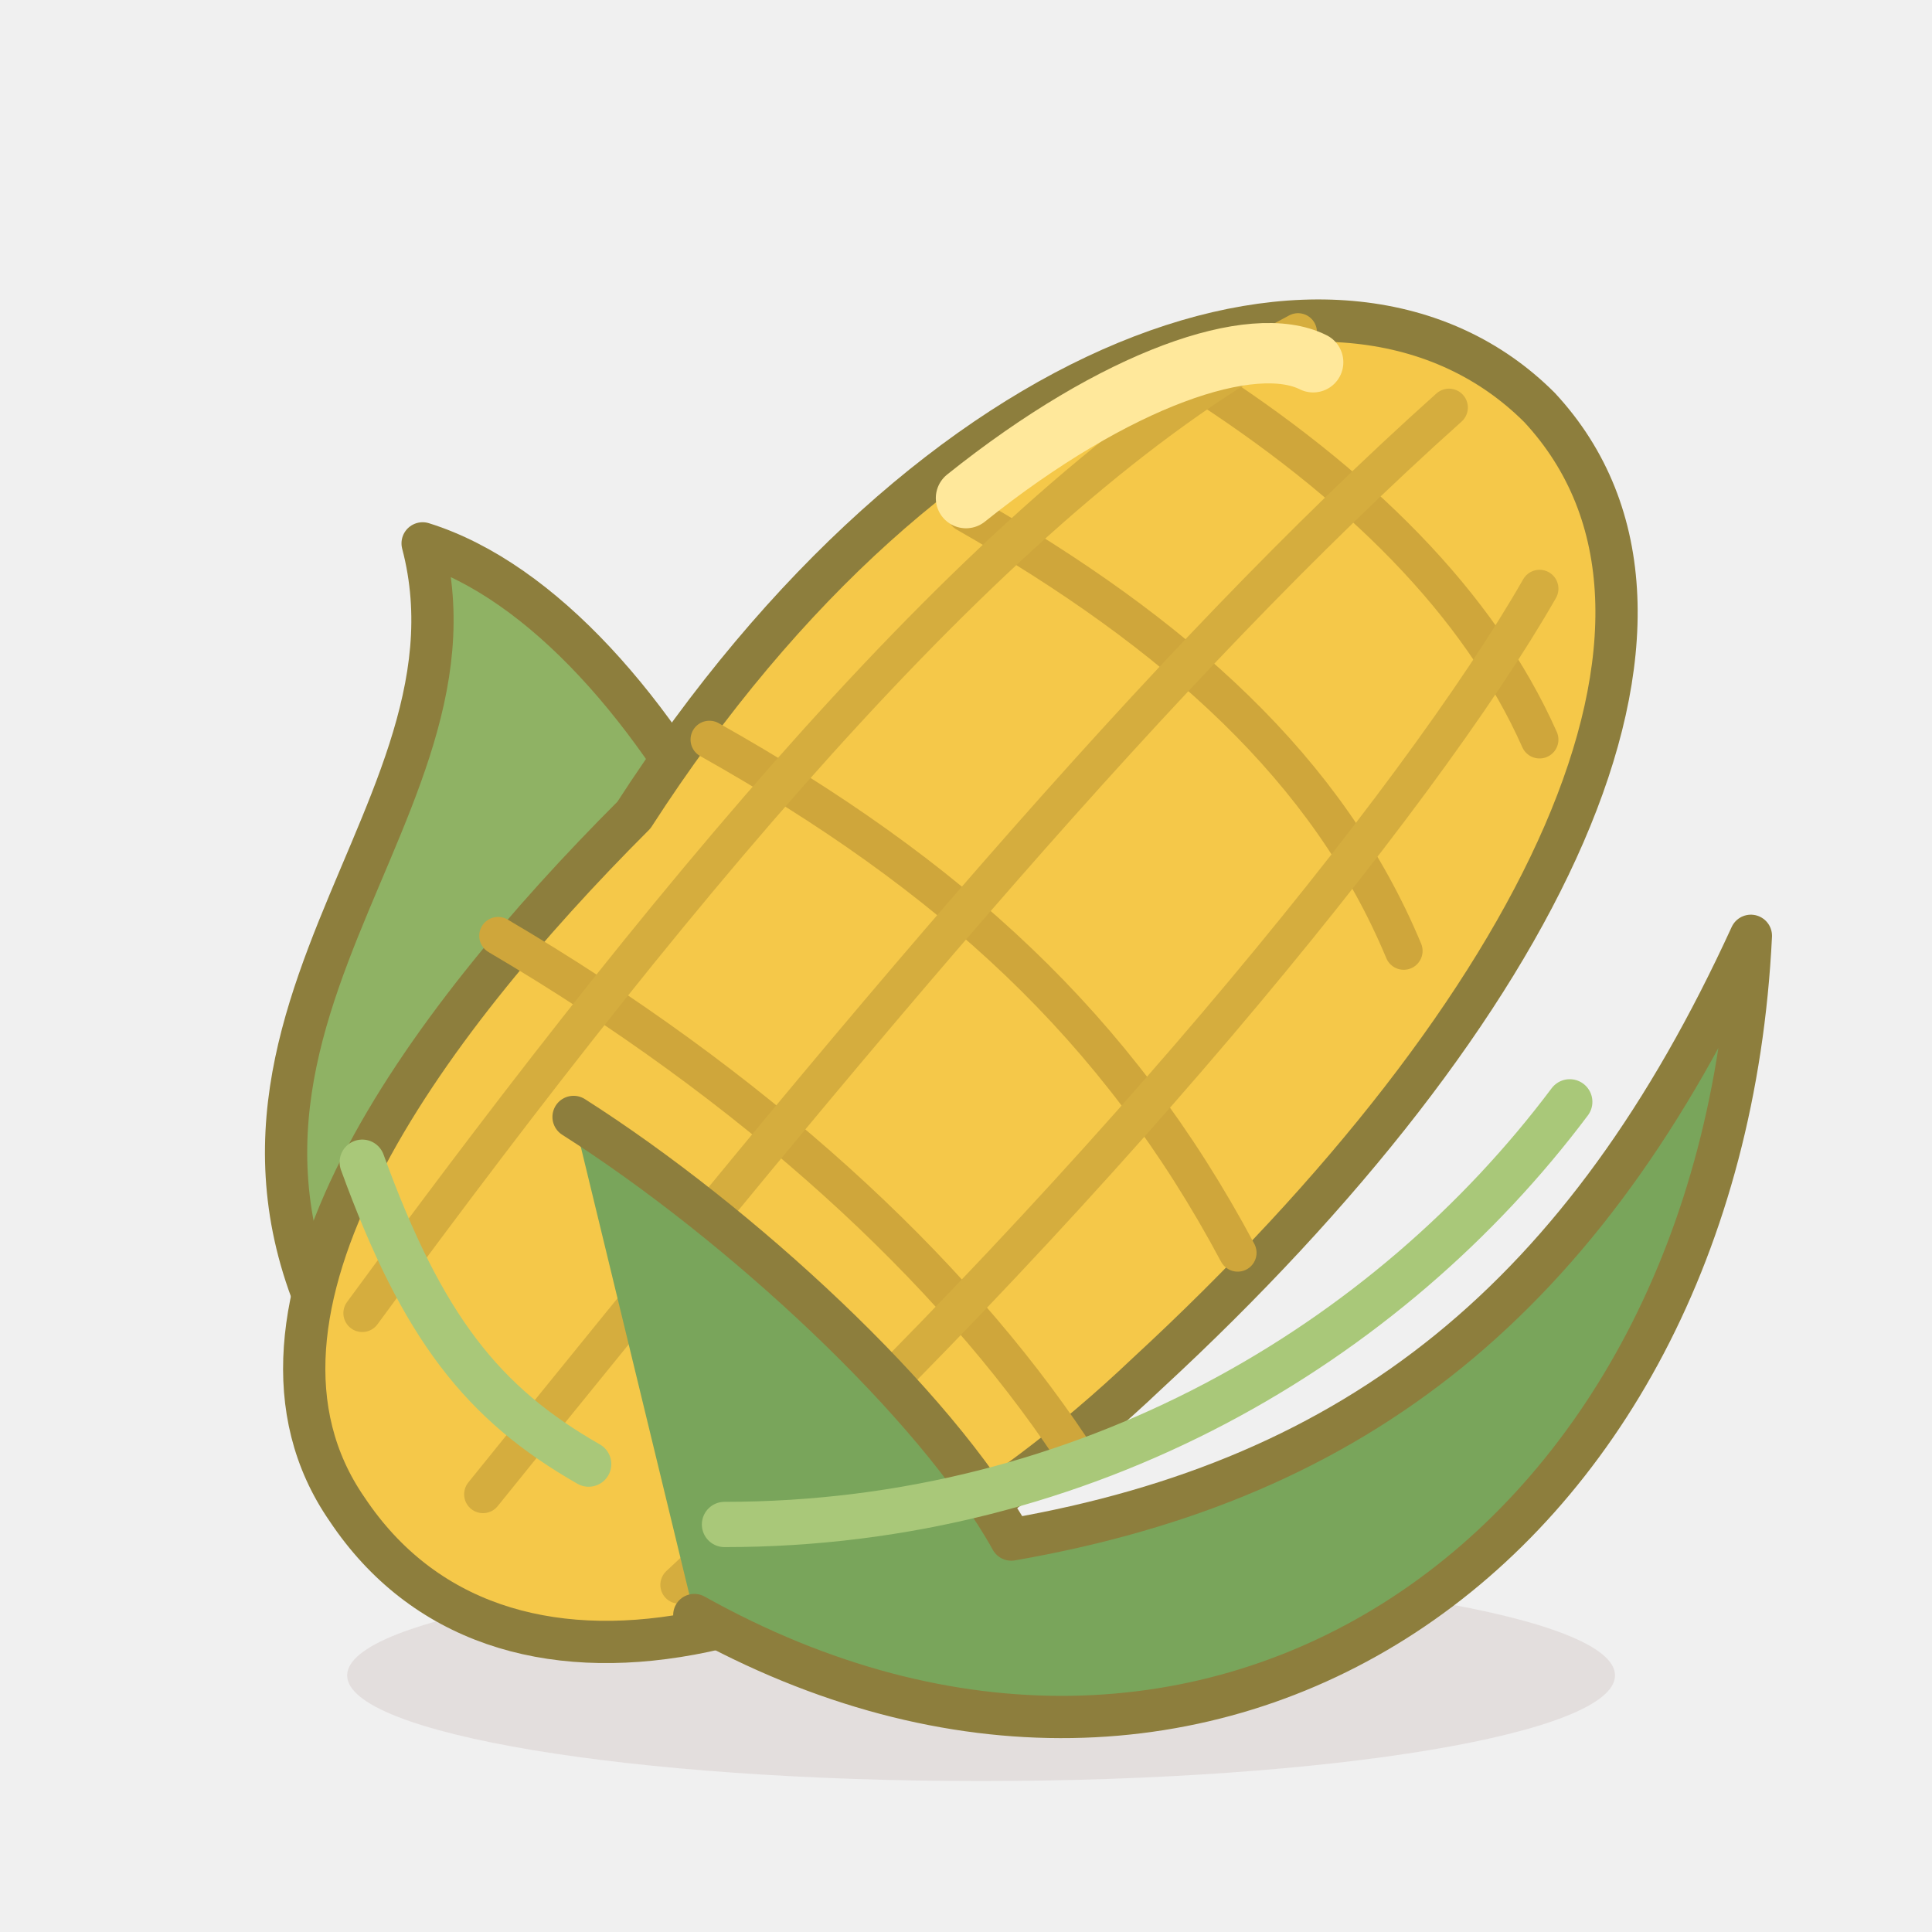
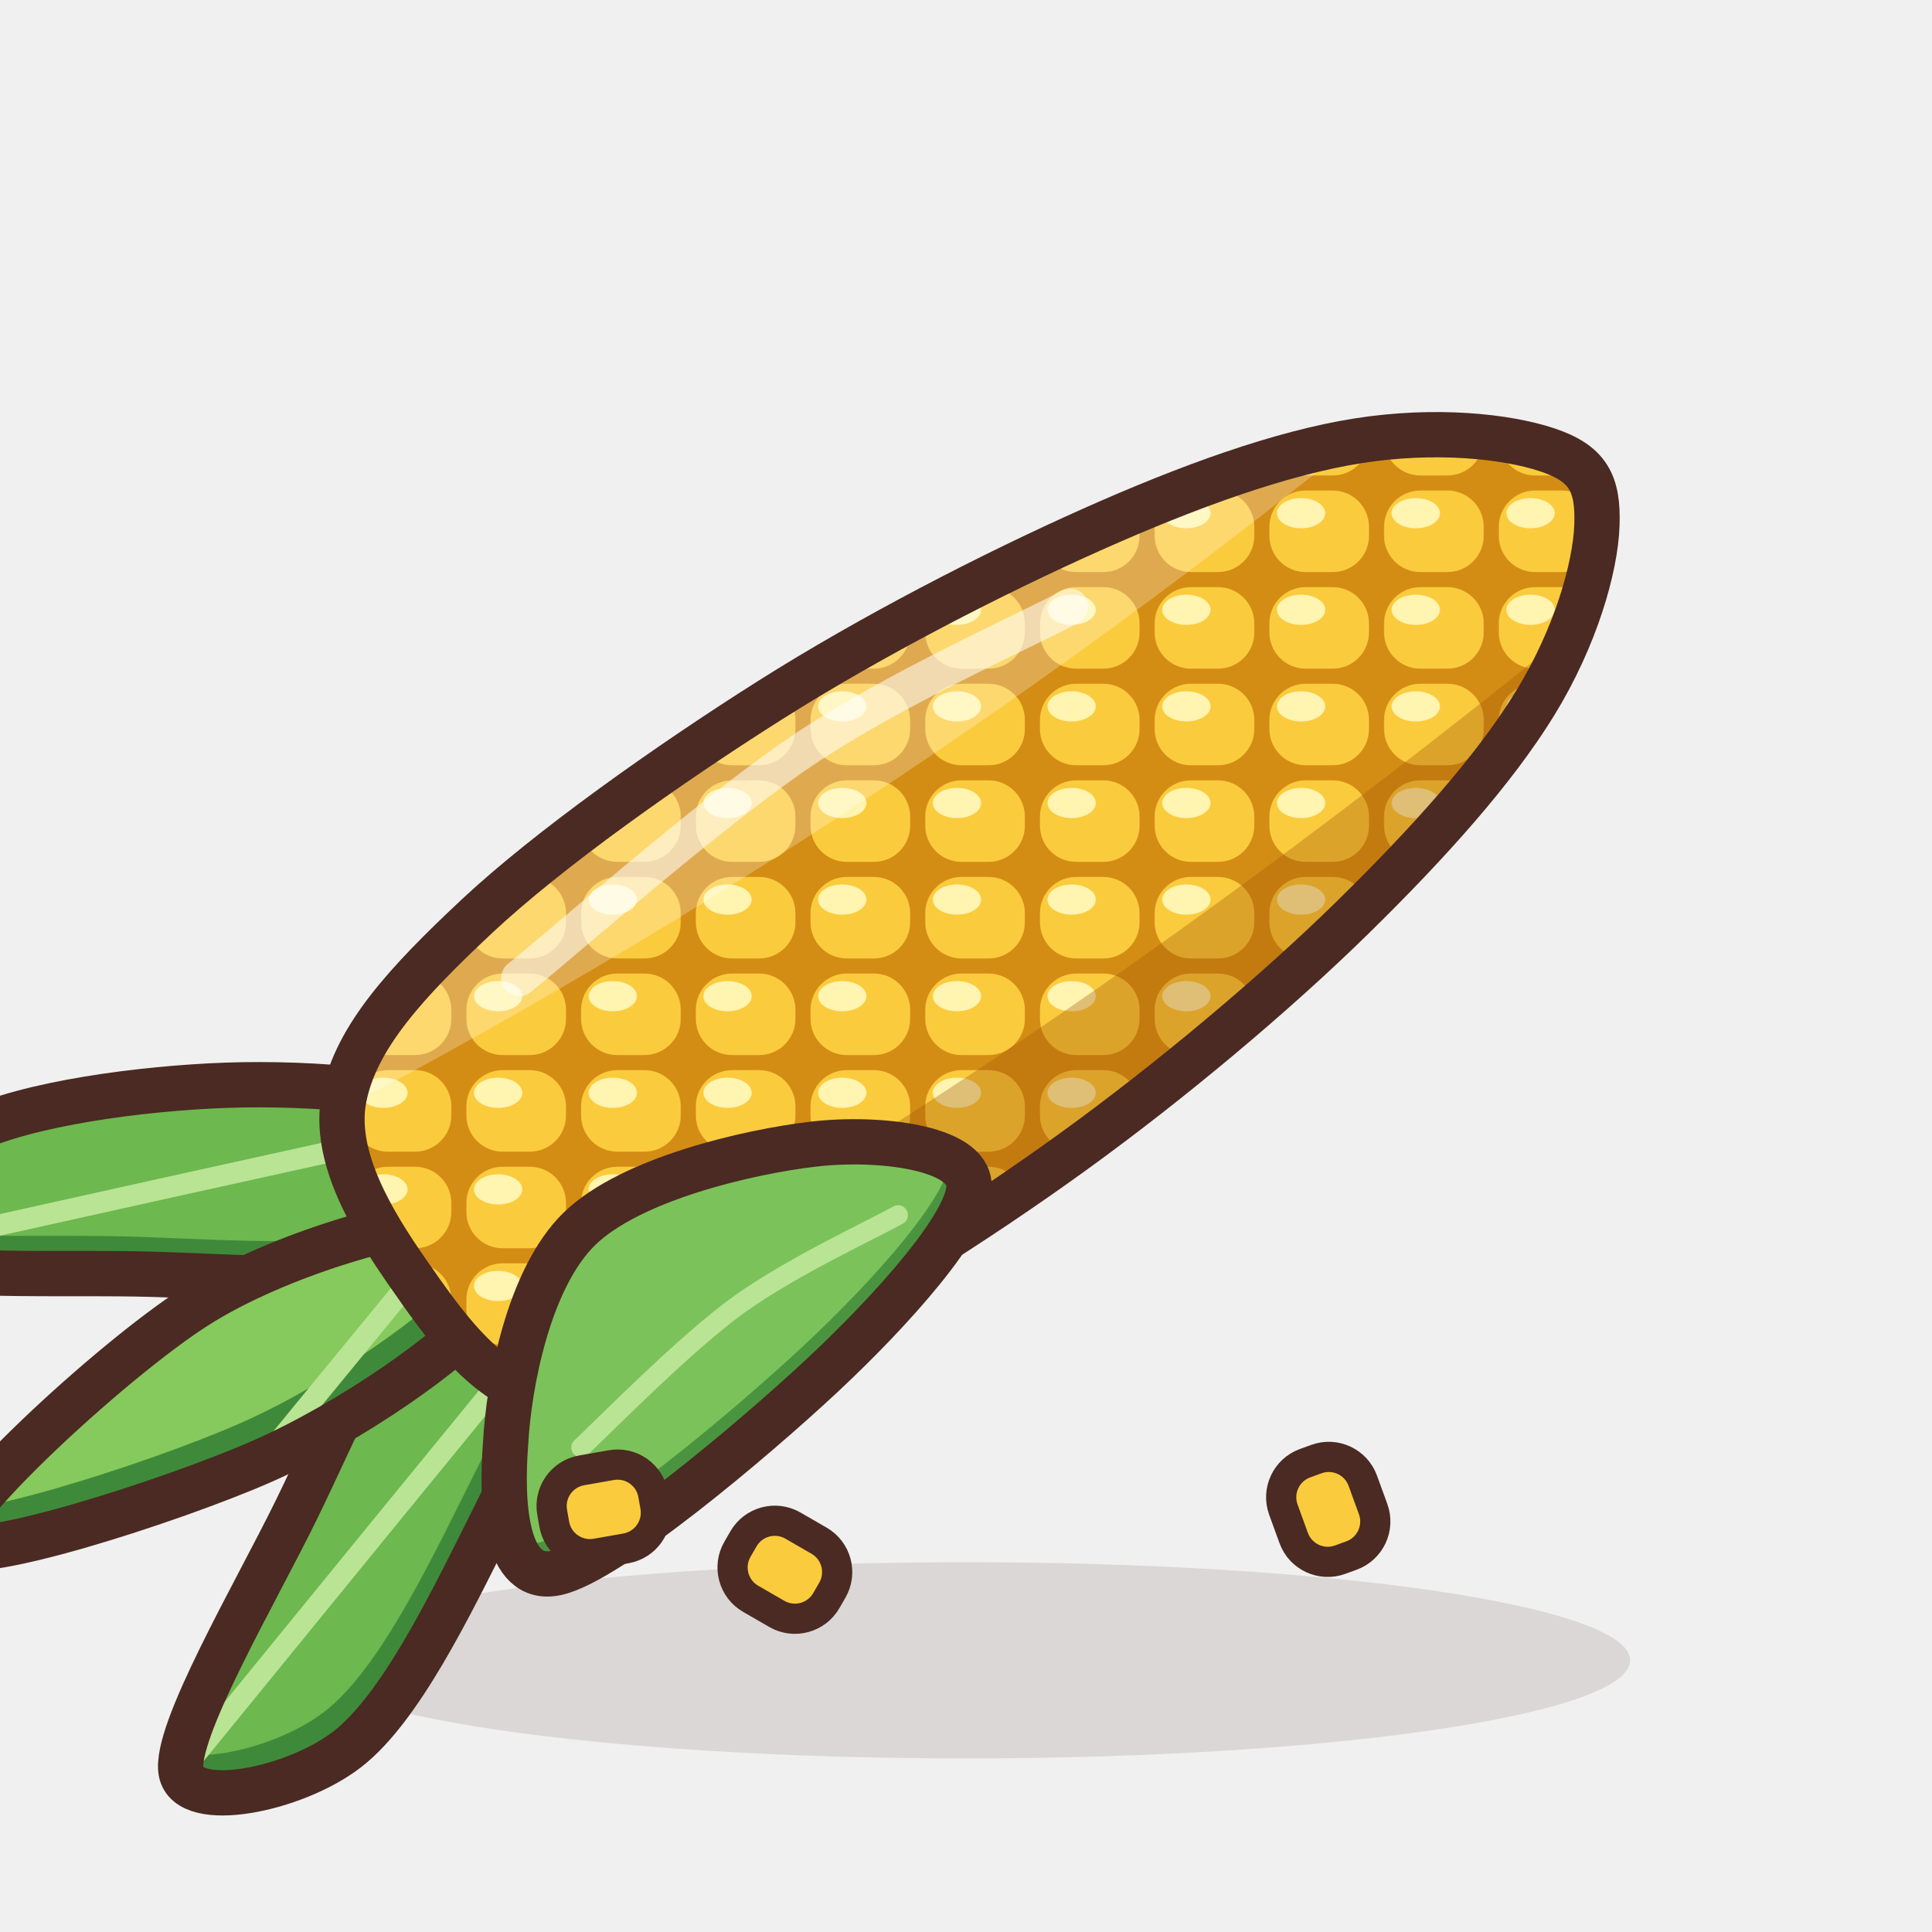
- <svg xmlns="http://www.w3.org/2000/svg" viewBox="0 0 128 128" fill="none">
-   <ellipse cx="65" cy="111" rx="42" ry="7" fill="#723c36" opacity=".1" />
-   <g stroke="#8d7e3d" stroke-width="2.8" stroke-linejoin="round" stroke-linecap="round">
-     <path d="M26 95C7 70 33 55 28 36c16 5 30 35 28 52L26 95Z" fill="#8fb264" />
-     <path d="M42 54C62 23 89 14 102 27c13 14 0 40-26 64-20 19-43 24-53 9-9-13 5-32 19-46Z" fill="#f5c849" />
-     <path d="M33 62c17 10 30 22 38 34m-24-47c16 9 27 19 35 34M64 34c14 8 24 17 29 29m-14-38c11 7 19 15 23 24" stroke="#cfa63b" stroke-width="2.5" />
-     <path d="M32 99c25-31 45-55 64-72M24 87c22-30 43-55 62-65m-41 83c27-25 49-52 57-66" stroke="#d5ad3e" stroke-width="2.5" />
-     <path d="M38 74C49 81 62 93 67 102c23-4 38-16 49-40-2 41-36 64-70 45" fill="#79a55b" />
-     <path d="M48 101c24 0 44-12 56-28M24 77c4 11 8 16 15 20" stroke="#a9c879" stroke-width="3" />
+ <svg xmlns="http://www.w3.org/2000/svg" viewBox="0 0 128 128" stroke-linecap="round" stroke-linejoin="round">
+   <style>.o,.p,.q,.s,.t,.u{stroke:#4a2a22}.o,.p,.q,.h,.l{fill:none}.o,.s{stroke-width:3}.p,.t{stroke-width:2}.q,.u{stroke-width:1.4}.h{stroke:#fff;stroke-opacity:.55}</style>
+   <defs>
+     <pattern id="mi-1" width="7.6" height="6.4" patternUnits="userSpaceOnUse">
+       <rect width="7.6" height="6.4" fill="#d48d14" />
+       <rect x=".5" y=".5" width="6.6" height="5.4" rx="2.4" fill="#fbcb3e" />
+       <ellipse cx="2.6" cy="2" rx="1.6" ry="1" fill="#fff4b0" />
+     </pattern>
+     <path id="mi-2" d="M31.1 74.3c-2.1-2-10.5-2.6-16.1-2.4s-13.2 1.2-17.1 3.1s-8.5 6.5-6.6 8.1s11.6 1.2 17.7 1.3s15.2 1 18.9-.7s5.4-7.4 3.2-9.4z" />
+     <path id="mi-3" d="M38.4 85.1c.7 2.7-3.4 10.9-6 16.1s-5.9 12-9.4 14.7s-10.5 4.1-11 1.5s4.9-11.8 7.6-17.3s5.7-13 8.8-15.5s9.3-2.3 10 .5z" />
+     <path id="mi-4" d="M30.6 80.7c-3.2-.1-12.1 2.3-17.7 5.9s-16.7 13.9-16 15.6s14.6-2.8 20.5-5.4s12.7-7.4 14.9-10.1s1.6-6-1.7-6z" />
+     <path id="mi-5" d="M22.8 72.7c.8-4 4.1-7.6 8.8-12s12.6-10 19.4-14.3s14.8-8.4 21.3-11.3s12.6-5.1 17.7-5.9s9.8-.3 12.5.6s3.4 2.2 3.3 5s-1.4 7.4-4.1 11.8s-7 9.2-12.1 14.2s-12 10.8-18.5 15.5s-14.7 9.9-20.5 12.6s-10.4 4.4-14.4 3.7s-6.9-5-9.2-8.3s-5-7.7-4.2-11.6z" />
+     <path id="mi-6" d="M33.5 95.6c.2-3.8 1.5-10.9 4.9-14.2s11.2-5.1 15.5-5.6s10.2.2 10.3 2.7s-5.1 8.3-9.7 12.6s-14.1 12.3-17.6 13.1s-3.7-4.8-3.4-8.6z" />
+   </defs>
+   <ellipse cx="64" cy="110" rx="44" ry="6.5" fill="#3a1d16" opacity=".12" />
+   <use href="#mi-2" fill="#3f8a3a" />
+   <clipPath id="mi-2c">
+     <use href="#mi-2" />
+   </clipPath>
+   <g clip-path="url(#mi-2c)">
+     <use href="#mi-2" fill="#6db84f" x="-1.5" y="-2.5" />
+     <path d="M31.1 74.3c-6.6 1.4-33.2 7.3-39.8 8.8" class="l" stroke="#b8e494" stroke-width="1.4" />
  </g>
-   <path d="M64 33c10-8 19-11 23-9" stroke="#ffe89b" stroke-width="4" stroke-linecap="round" />
+   <use href="#mi-2" class="o" />
+   <use href="#mi-3" fill="#3f8a3a" />
+   <clipPath id="mi-3c">
+     <use href="#mi-3" />
+   </clipPath>
+   <g clip-path="url(#mi-3c)">
+     <use href="#mi-3" fill="#6db84f" x="-1.5" y="-2.5" />
+     <path d="M38.4 85.1c-4.4 5.3-22 26.9-26.4 32.3" class="l" stroke="#b8e494" stroke-width="1.4" />
+   </g>
+   <use href="#mi-3" class="o" />
+   <use href="#mi-4" fill="#3f8a3a" />
+   <clipPath id="mi-4c">
+     <use href="#mi-4" />
+   </clipPath>
+   <g clip-path="url(#mi-4c)">
+     <use href="#mi-4" fill="#86c95c" x="-1.5" y="-2.5" />
+     <path d="M30.6 80.7c-2.2 2.7-11 13.4-13.2 16.1" class="l" stroke="#b8e494" stroke-width="1.4" />
+   </g>
+   <use href="#mi-4" class="o" />
+   <use href="#mi-5" fill="url(#mi-1)" />
+   <clipPath id="mi-5c">
+     <use href="#mi-5" />
+   </clipPath>
+   <g clip-path="url(#mi-5c)">
+     <g transform="translate(66 58) rotate(-34)">
+       <path d="M-50 7q40 6 100 0v14h-100z" fill="#a35a08" opacity=".35" />
+       <path d="M-50-16q40-6 100 0v4q-50 6-100 0z" fill="#fff" opacity=".25" />
+     </g>
+   </g>
+   <use href="#mi-5" class="o" />
+   <use href="#mi-6" fill="#4a9440" />
+   <clipPath id="mi-6c">
+     <use href="#mi-6" />
+   </clipPath>
+   <g clip-path="url(#mi-6c)">
+     <use href="#mi-6" fill="#7cc25a" x="-1.2" y="-2" />
+     <path d="M38.5 95.9c1.7-1.6 7-7 10.5-9.5s8.7-4.9 10.5-5.9" class="l" stroke="#b8e494" stroke-width="1.3" />
+   </g>
+   <use href="#mi-6" class="o" />
+   <path d="M34.4 64.8c3.1-2.5 12.7-11 18.8-15.1s14.7-7.9 17.7-9.5" class="h" stroke-width="2.4" />
+   <g class="t" fill="#fbcb3e">
+     <rect x="36.6" y="97.2" width="6.8" height="5.6" rx="2.4" transform="rotate(-10 40 100)" />
+     <rect x="48.6" y="101.2" width="6.8" height="5.6" rx="2.4" transform="rotate(30 52 104)" />
+     <rect x="84.6" y="97.2" width="6.8" height="5.6" rx="2.4" transform="rotate(70 88 100)" />
+   </g>
</svg>
